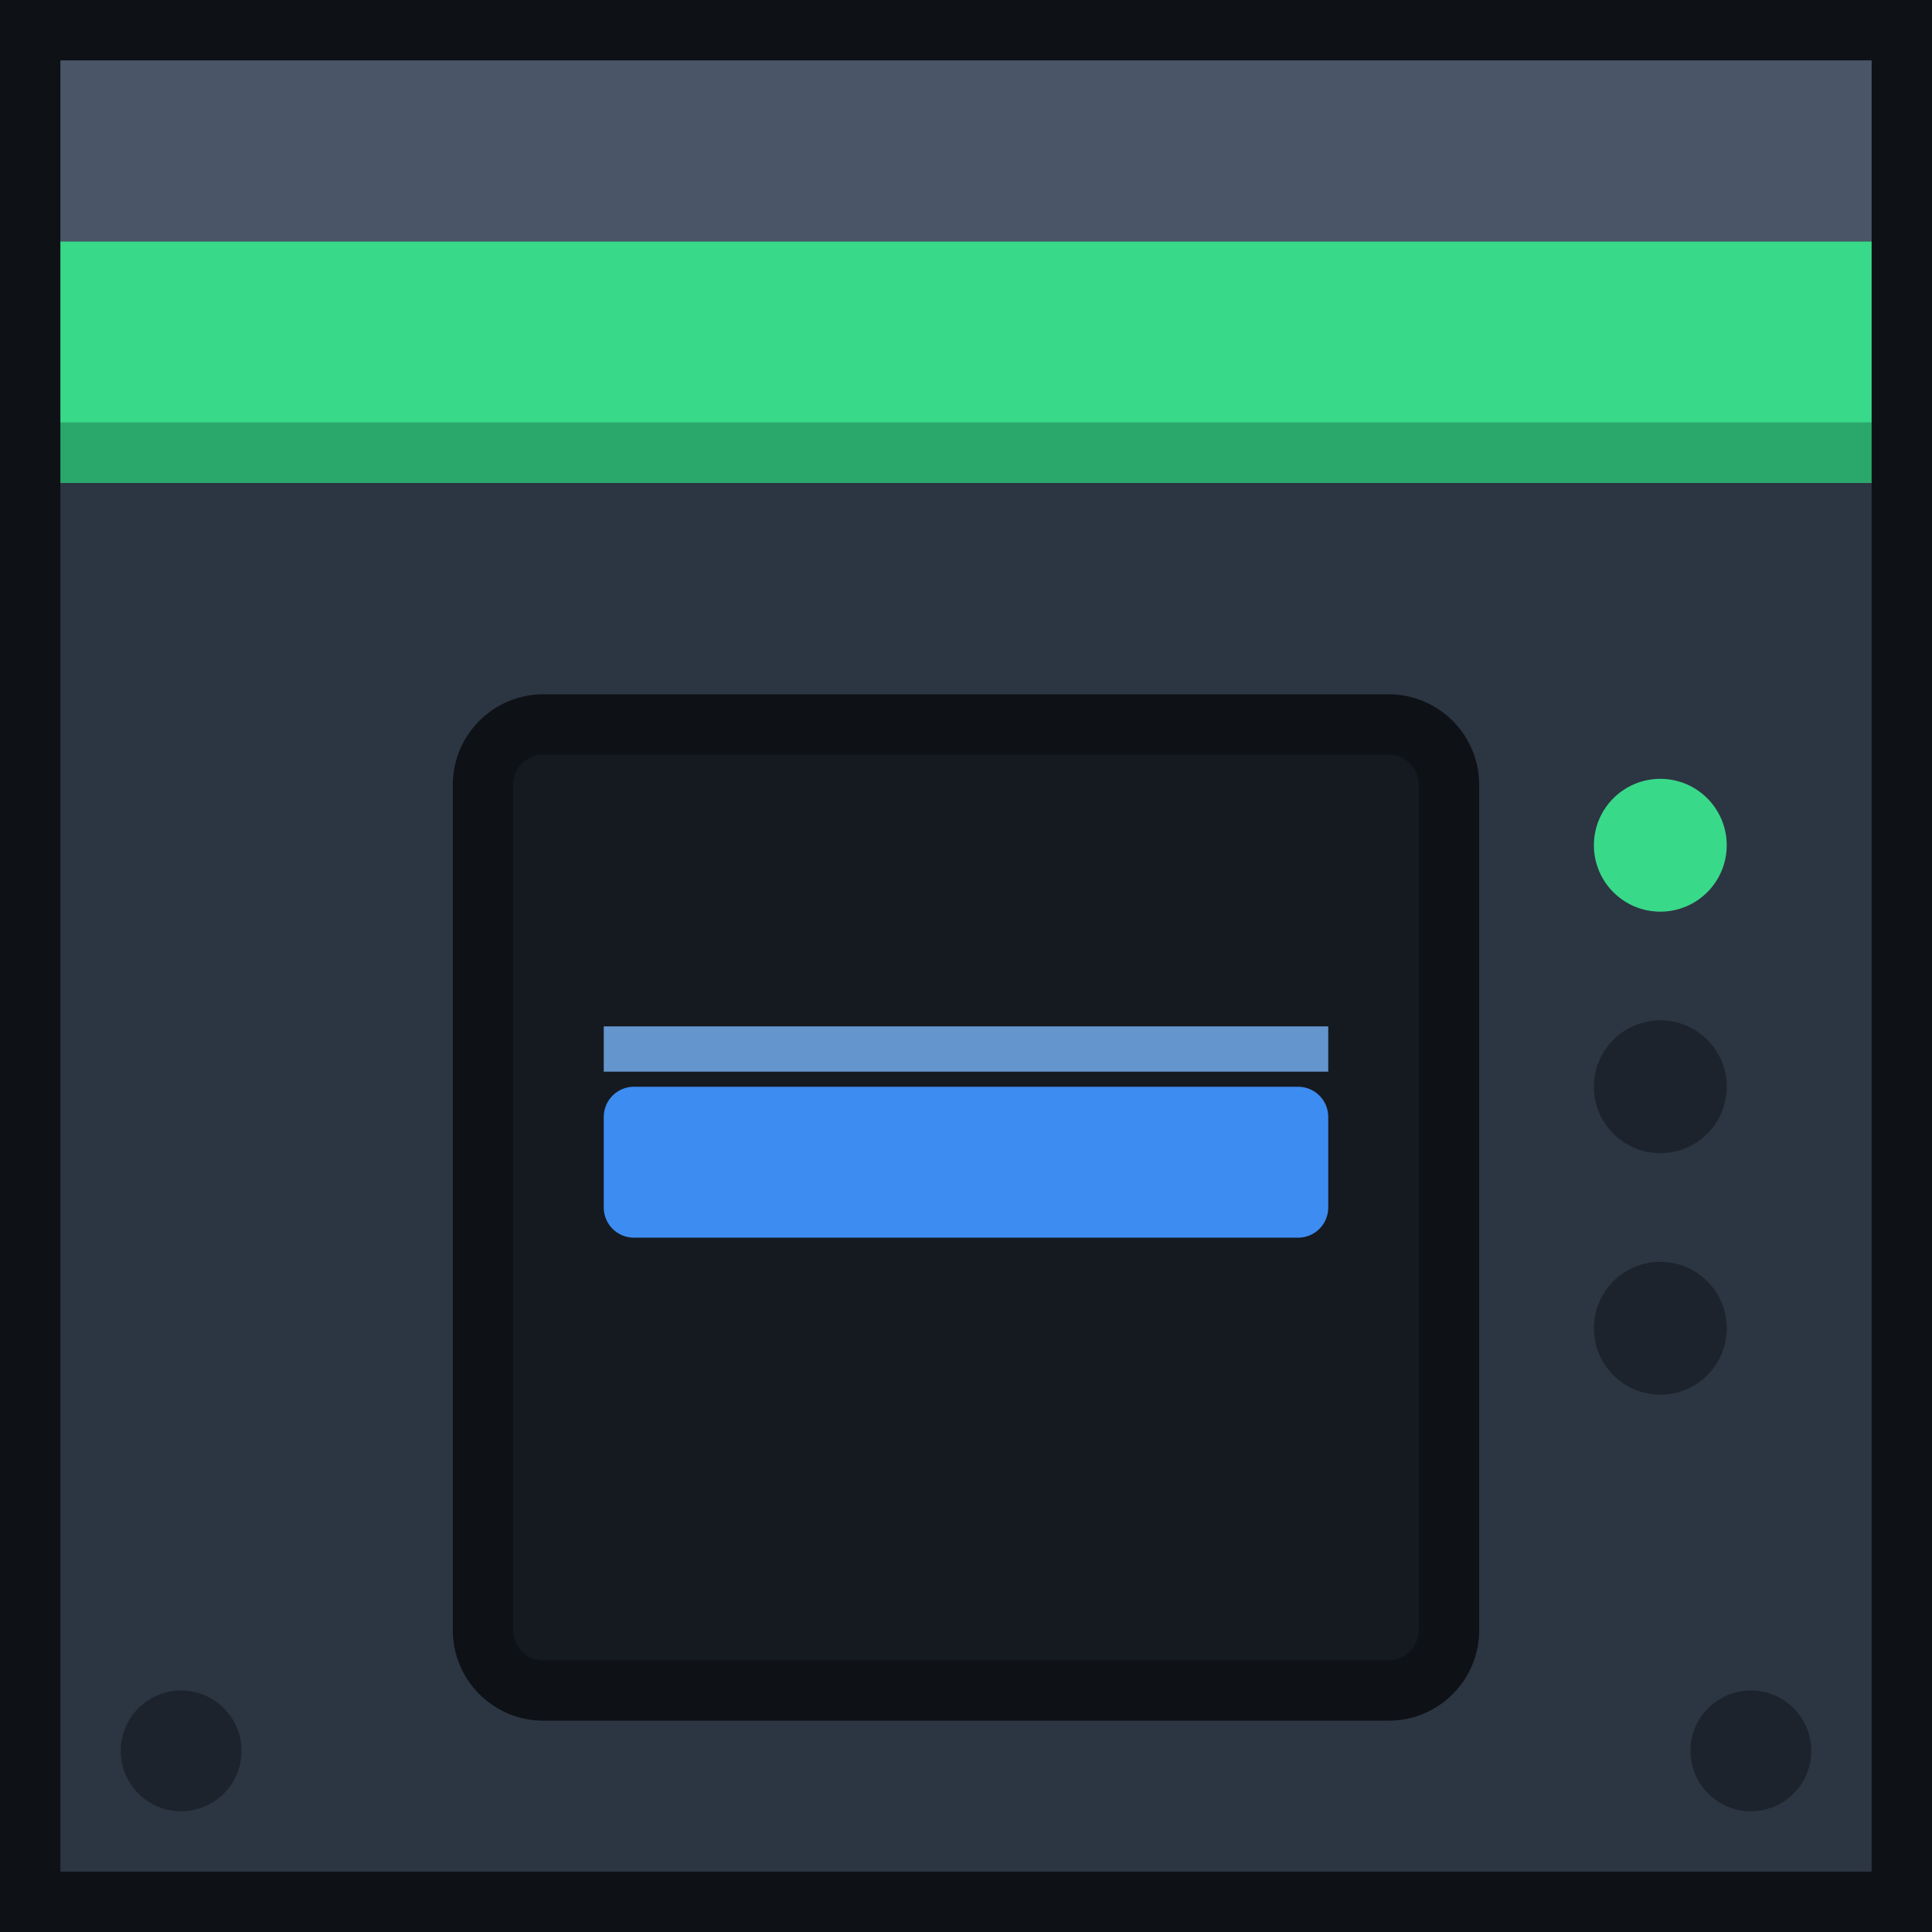
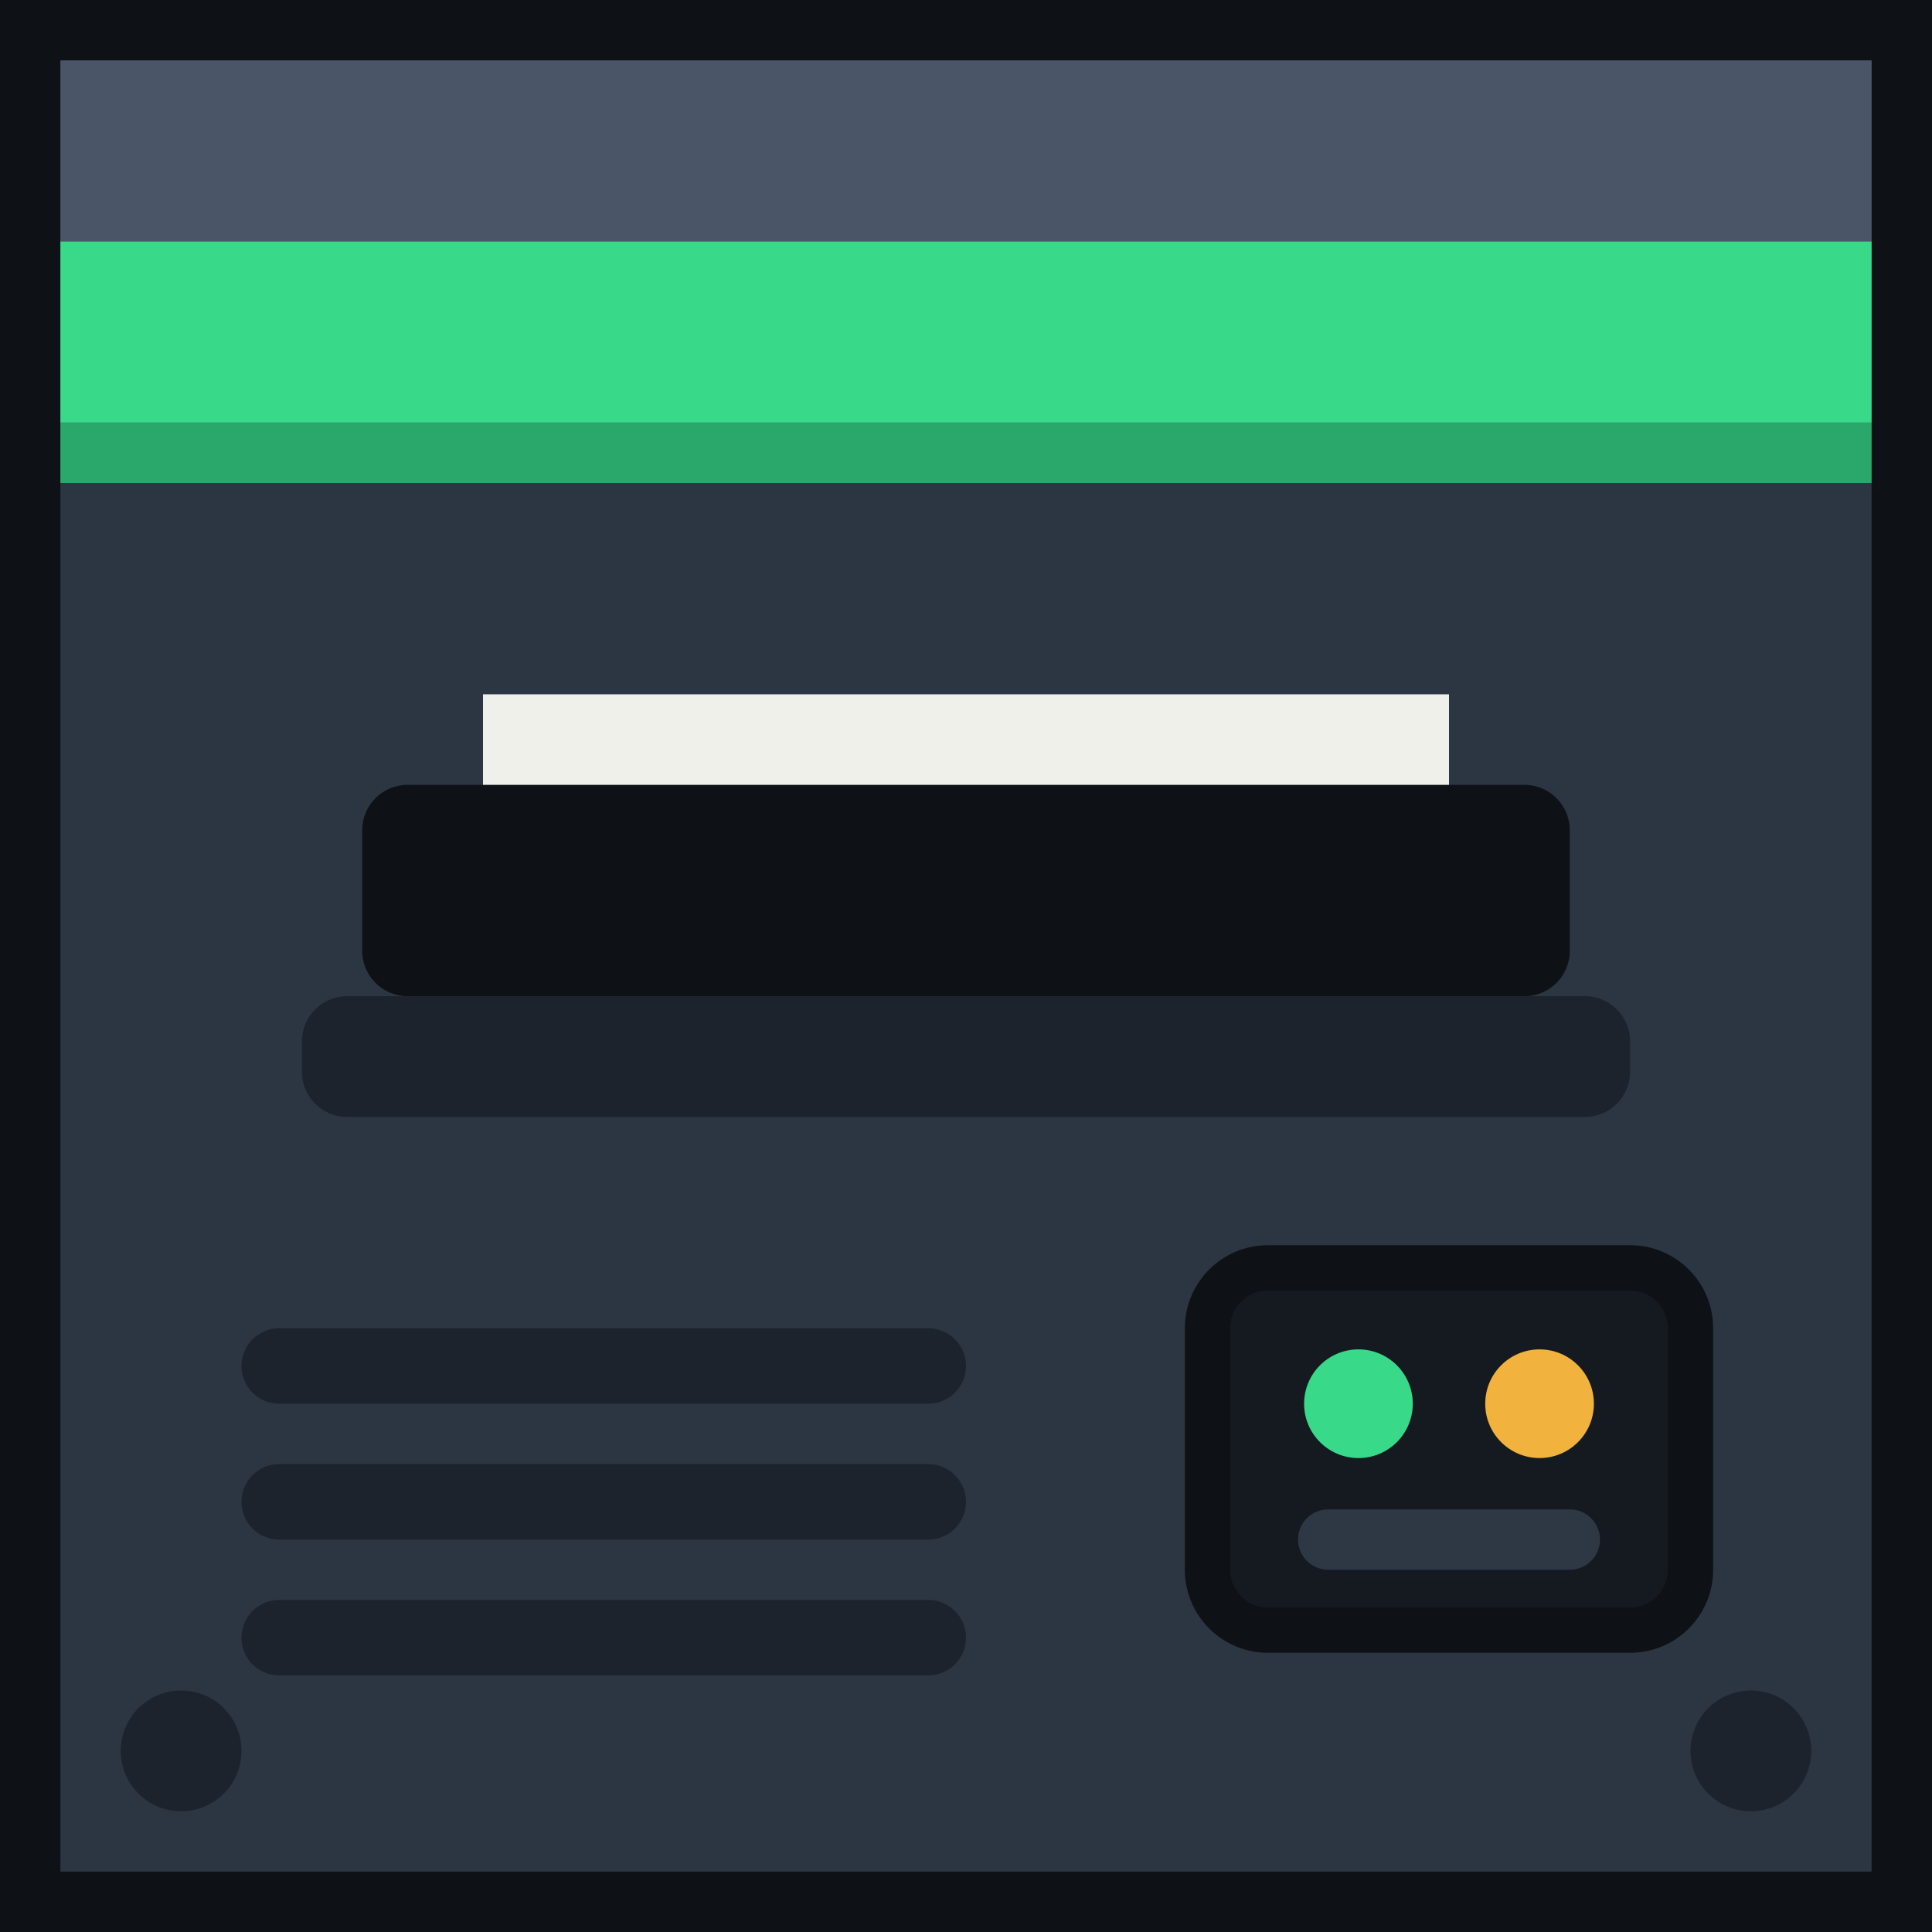
<svg xmlns="http://www.w3.org/2000/svg" viewBox="0 0 64 64" width="64" height="64">
  <rect width="64" height="64" fill="#2c3542" />
  <rect width="64" height="8" fill="#4a5668" />
  <rect y="8" width="64" height="6" fill="#39d98a" />
  <rect y="14" width="64" height="2" fill="#2aa86b" />
-   <rect x="16" y="24" width="32" height="32" rx="2" fill="#151a21" stroke="#0e1116" stroke-width="2" />
-   <rect x="20" y="36" width="24" height="5" rx="1" fill="#3d8cf2" />
-   <rect x="20" y="34" width="24" height="1.5" fill="#78b4f7" opacity="0.8" />
-   <circle cx="55" cy="28" r="2.2" fill="#39d98a" />
-   <circle cx="55" cy="36" r="2.2" fill="#1c232c" />
-   <circle cx="55" cy="44" r="2.2" fill="#1c232c" />
+   <rect x="16" y="23" width="32" height="4" fill="#eef0e9" />
+   <rect x="12" y="26" width="40" height="7" rx="1.5" fill="#0e1116" />
+   <rect x="10" y="33" width="44" height="4" rx="1.5" fill="#1c232c" />
+   <rect x="40" y="42" width="16" height="12" rx="2" fill="#151a21" stroke="#0e1116" stroke-width="1.5" />
+   <circle cx="45" cy="46.5" r="1.8" fill="#39d98a" />
+   <circle cx="51" cy="46.5" r="1.8" fill="#f2b23e" />
+   <rect x="43" y="50" width="10" height="2" rx="1" fill="#2e3844" />
+   <g fill="#1c232c">
+     <rect x="8" y="44" width="24" height="2.5" rx="1.25" />
+     <rect x="8" y="48.5" width="24" height="2.5" rx="1.25" />
+     <rect x="8" y="53" width="24" height="2.5" rx="1.25" />
+   </g>
  <circle cx="6" cy="58" r="2" fill="#1c232c" />
  <circle cx="58" cy="58" r="2" fill="#1c232c" />
  <rect x="1" y="1" width="62" height="62" fill="none" stroke="#0e1116" stroke-width="2" />
</svg>
